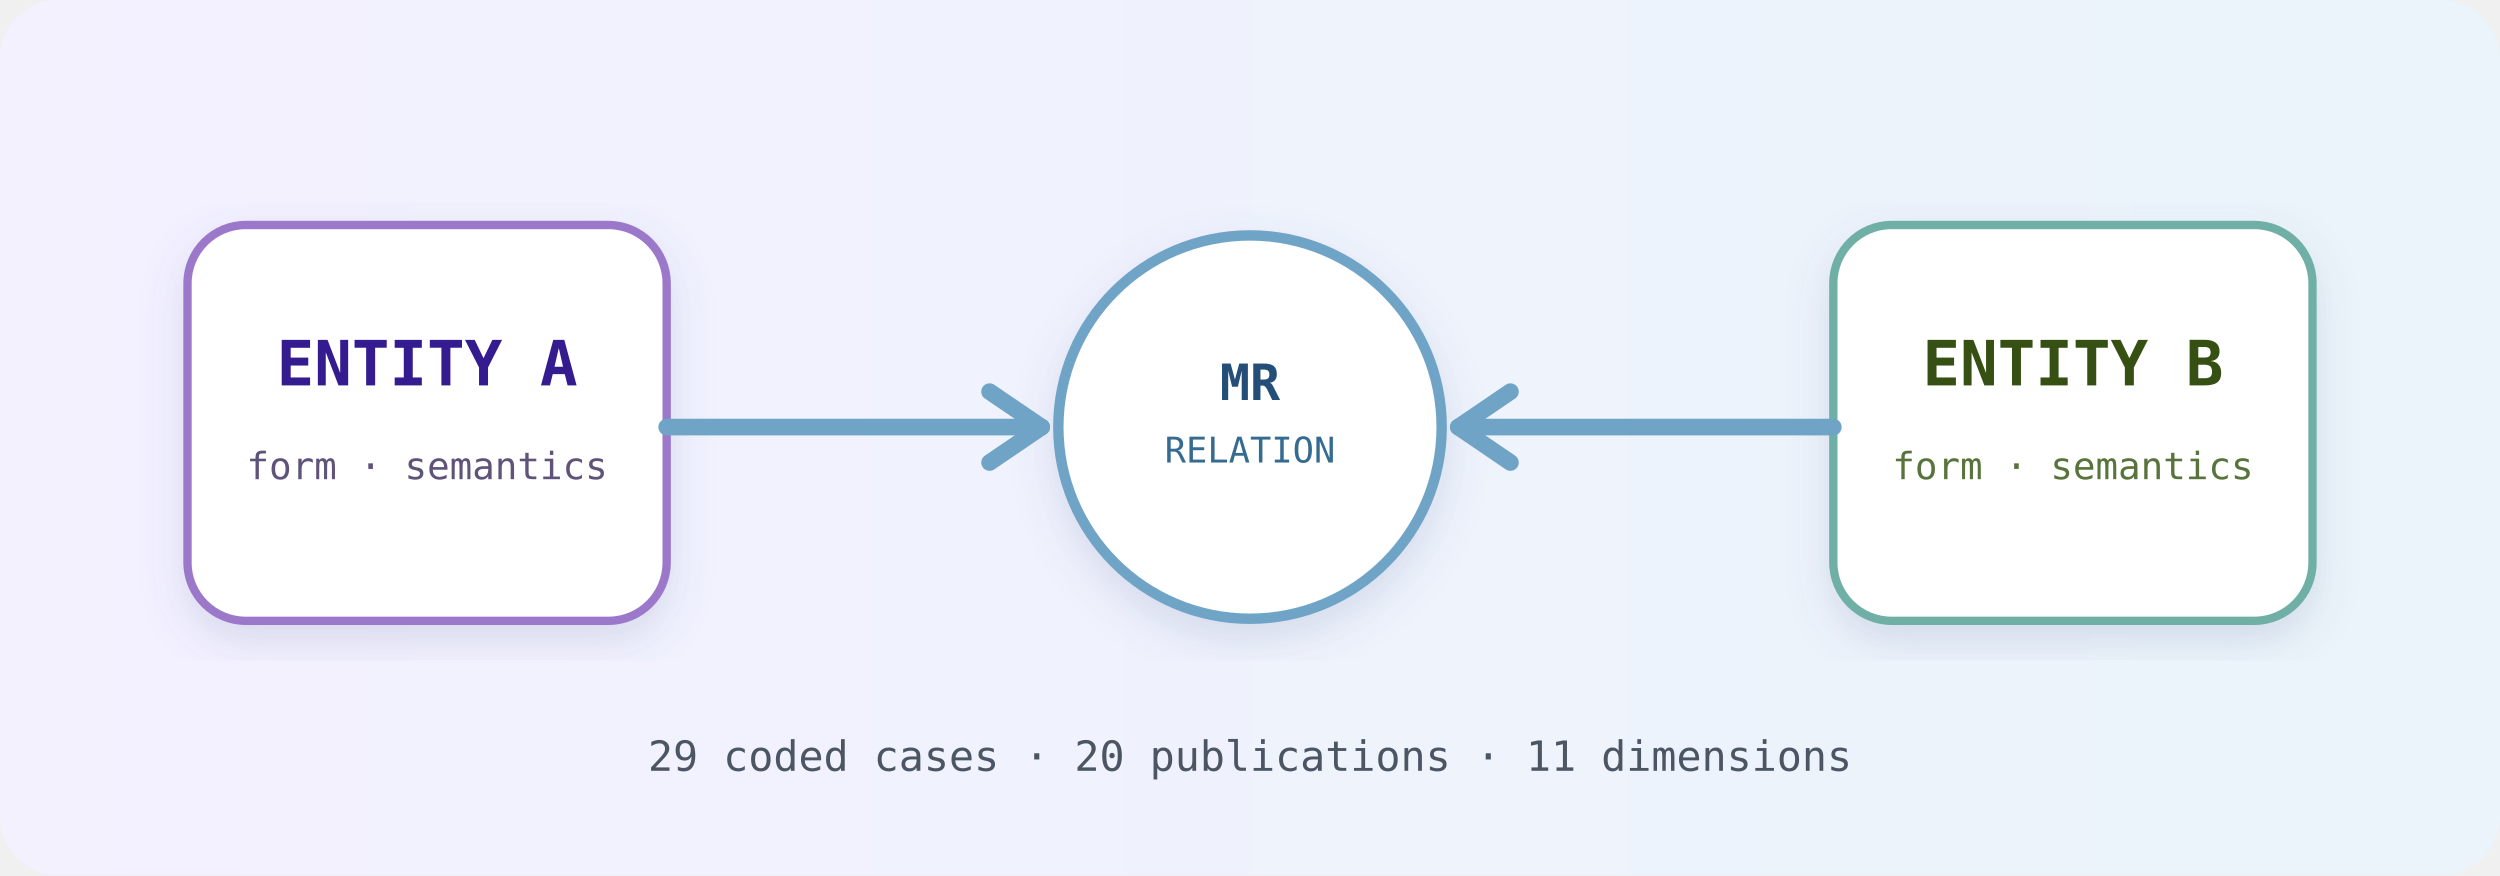
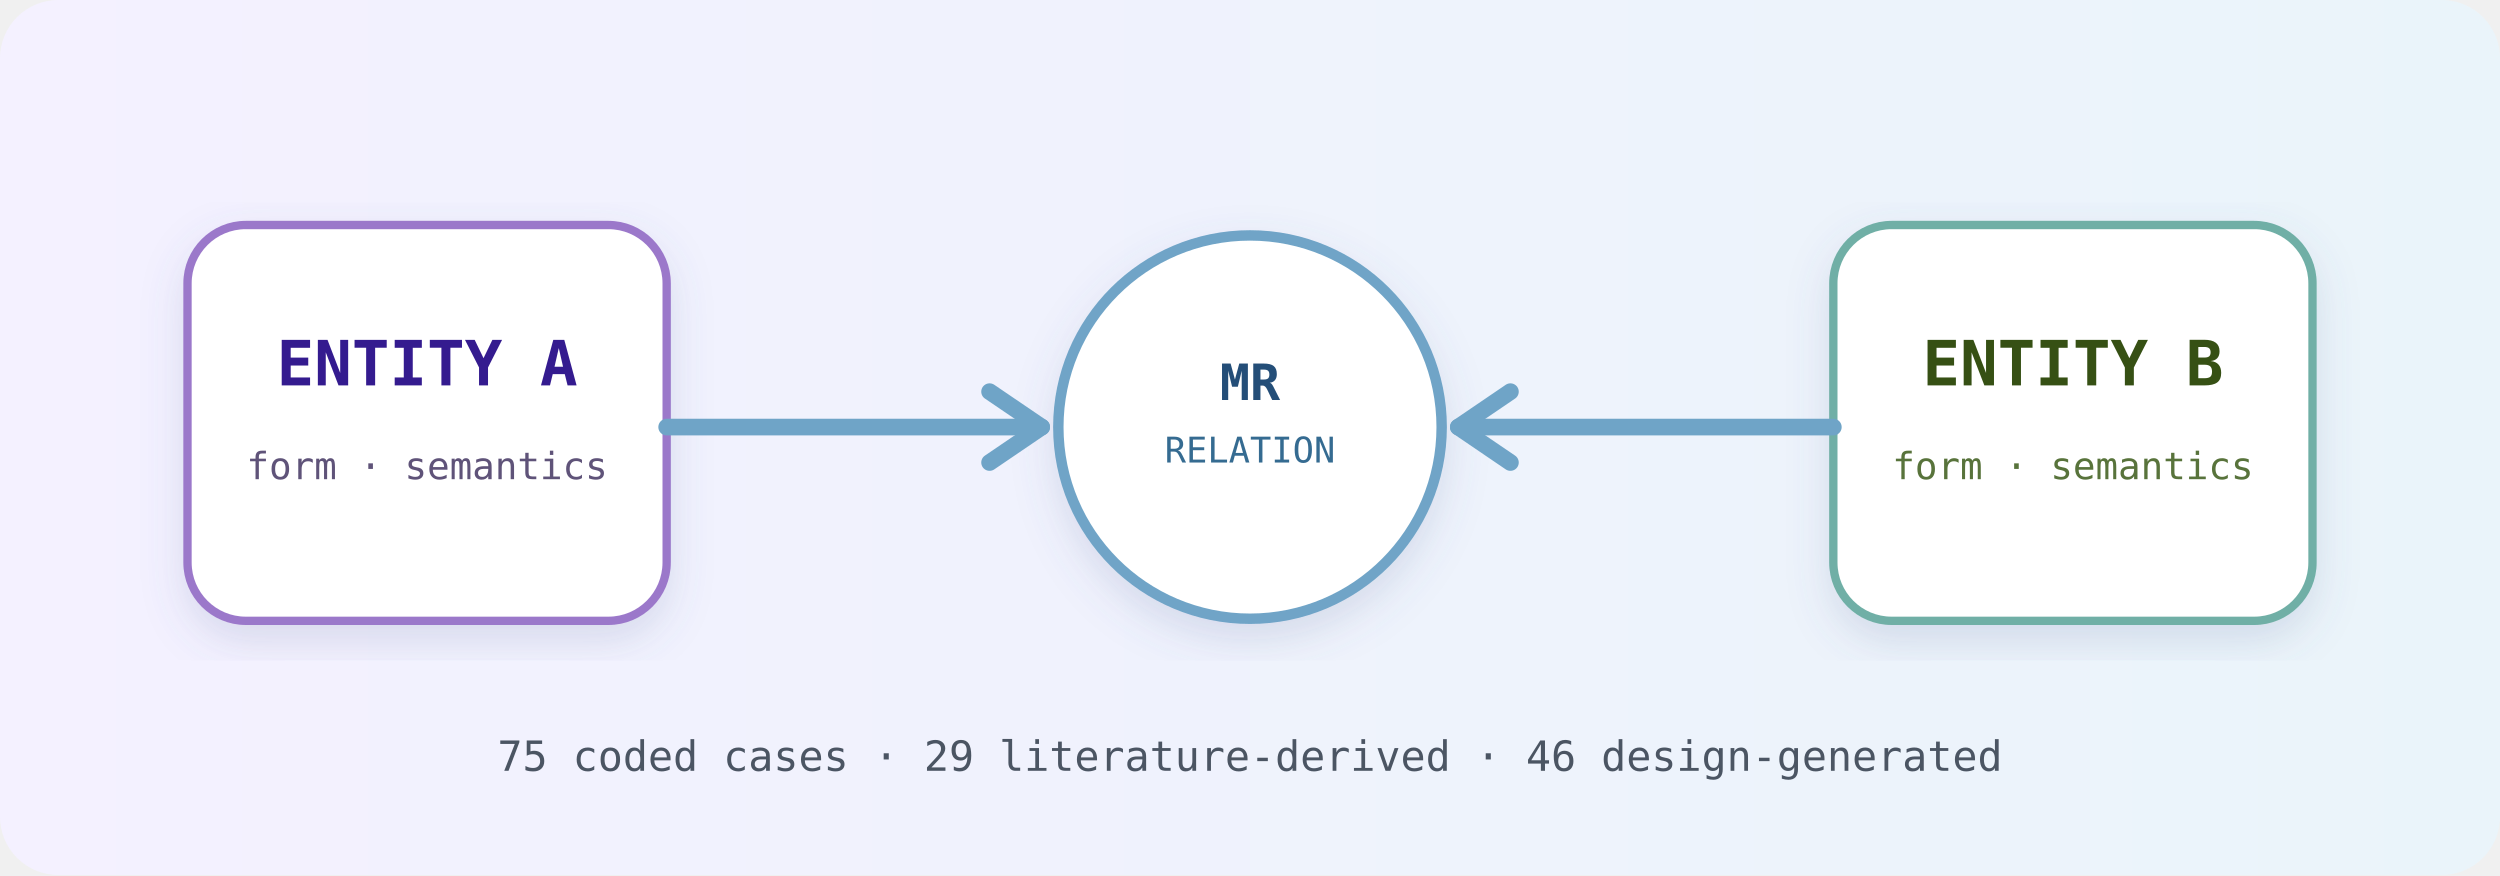
<svg xmlns="http://www.w3.org/2000/svg" viewBox="0 0 1200 420" role="img" aria-labelledby="title desc">
  <defs>
    <linearGradient id="bg" x1="0" x2="1">
      <stop stop-color="#f4f1ff" />
      <stop offset="1" stop-color="#eaf4fa" />
    </linearGradient>
    <filter id="shadow">
      <feDropShadow dx="0" dy="8" stdDeviation="10" flood-color="#6272a4" flood-opacity=".18" />
    </filter>
  </defs>
  <rect width="1200" height="420" rx="28" fill="url(#bg)" />
  <g filter="url(#shadow)">
    <rect x="90" y="108" width="230" height="190" rx="28" fill="#fff" stroke="#9b78ca" stroke-width="4" />
    <rect x="880" y="108" width="230" height="190" rx="28" fill="#fff" stroke="#70afa6" stroke-width="4" />
    <circle cx="600" cy="205" r="92" fill="#fff" stroke="#6fa4c7" stroke-width="5" />
  </g>
  <text x="205" y="185" text-anchor="middle" font-family="monospace" font-size="30" font-weight="700" fill="#341b8f">ENTITY A</text>
  <text x="205" y="230" text-anchor="middle" font-family="monospace" font-size="18" fill="#5f5379">form · semantics</text>
  <text x="995" y="185" text-anchor="middle" font-family="monospace" font-size="30" font-weight="700" fill="#365014">ENTITY B</text>
  <text x="995" y="230" text-anchor="middle" font-family="monospace" font-size="18" fill="#58733b">form · semantics</text>
  <path d="M320 205H500M700 205H880" stroke="#6fa4c7" stroke-width="8" stroke-linecap="round" />
  <path d="M475 188l25 17-25 17M725 188l-25 17 25 17" fill="none" stroke="#6fa4c7" stroke-width="8" stroke-linecap="round" stroke-linejoin="round" />
  <text x="600" y="192" text-anchor="middle" font-family="monospace" font-size="24" font-weight="700" fill="#244e78">MR</text>
  <text x="600" y="222" text-anchor="middle" font-family="monospace" font-size="17" fill="#356b91">RELATION</text>
-   <text x="600" y="370" text-anchor="middle" font-family="monospace" font-size="20" fill="#4b5563">29 coded cases · 20 publications · 11 dimensions</text>
+   <text x="600" y="370" text-anchor="middle" font-family="monospace" font-size="20" fill="#4b5563">75 coded cases · 29 literature-derived · 46 design-generated</text>
</svg>
